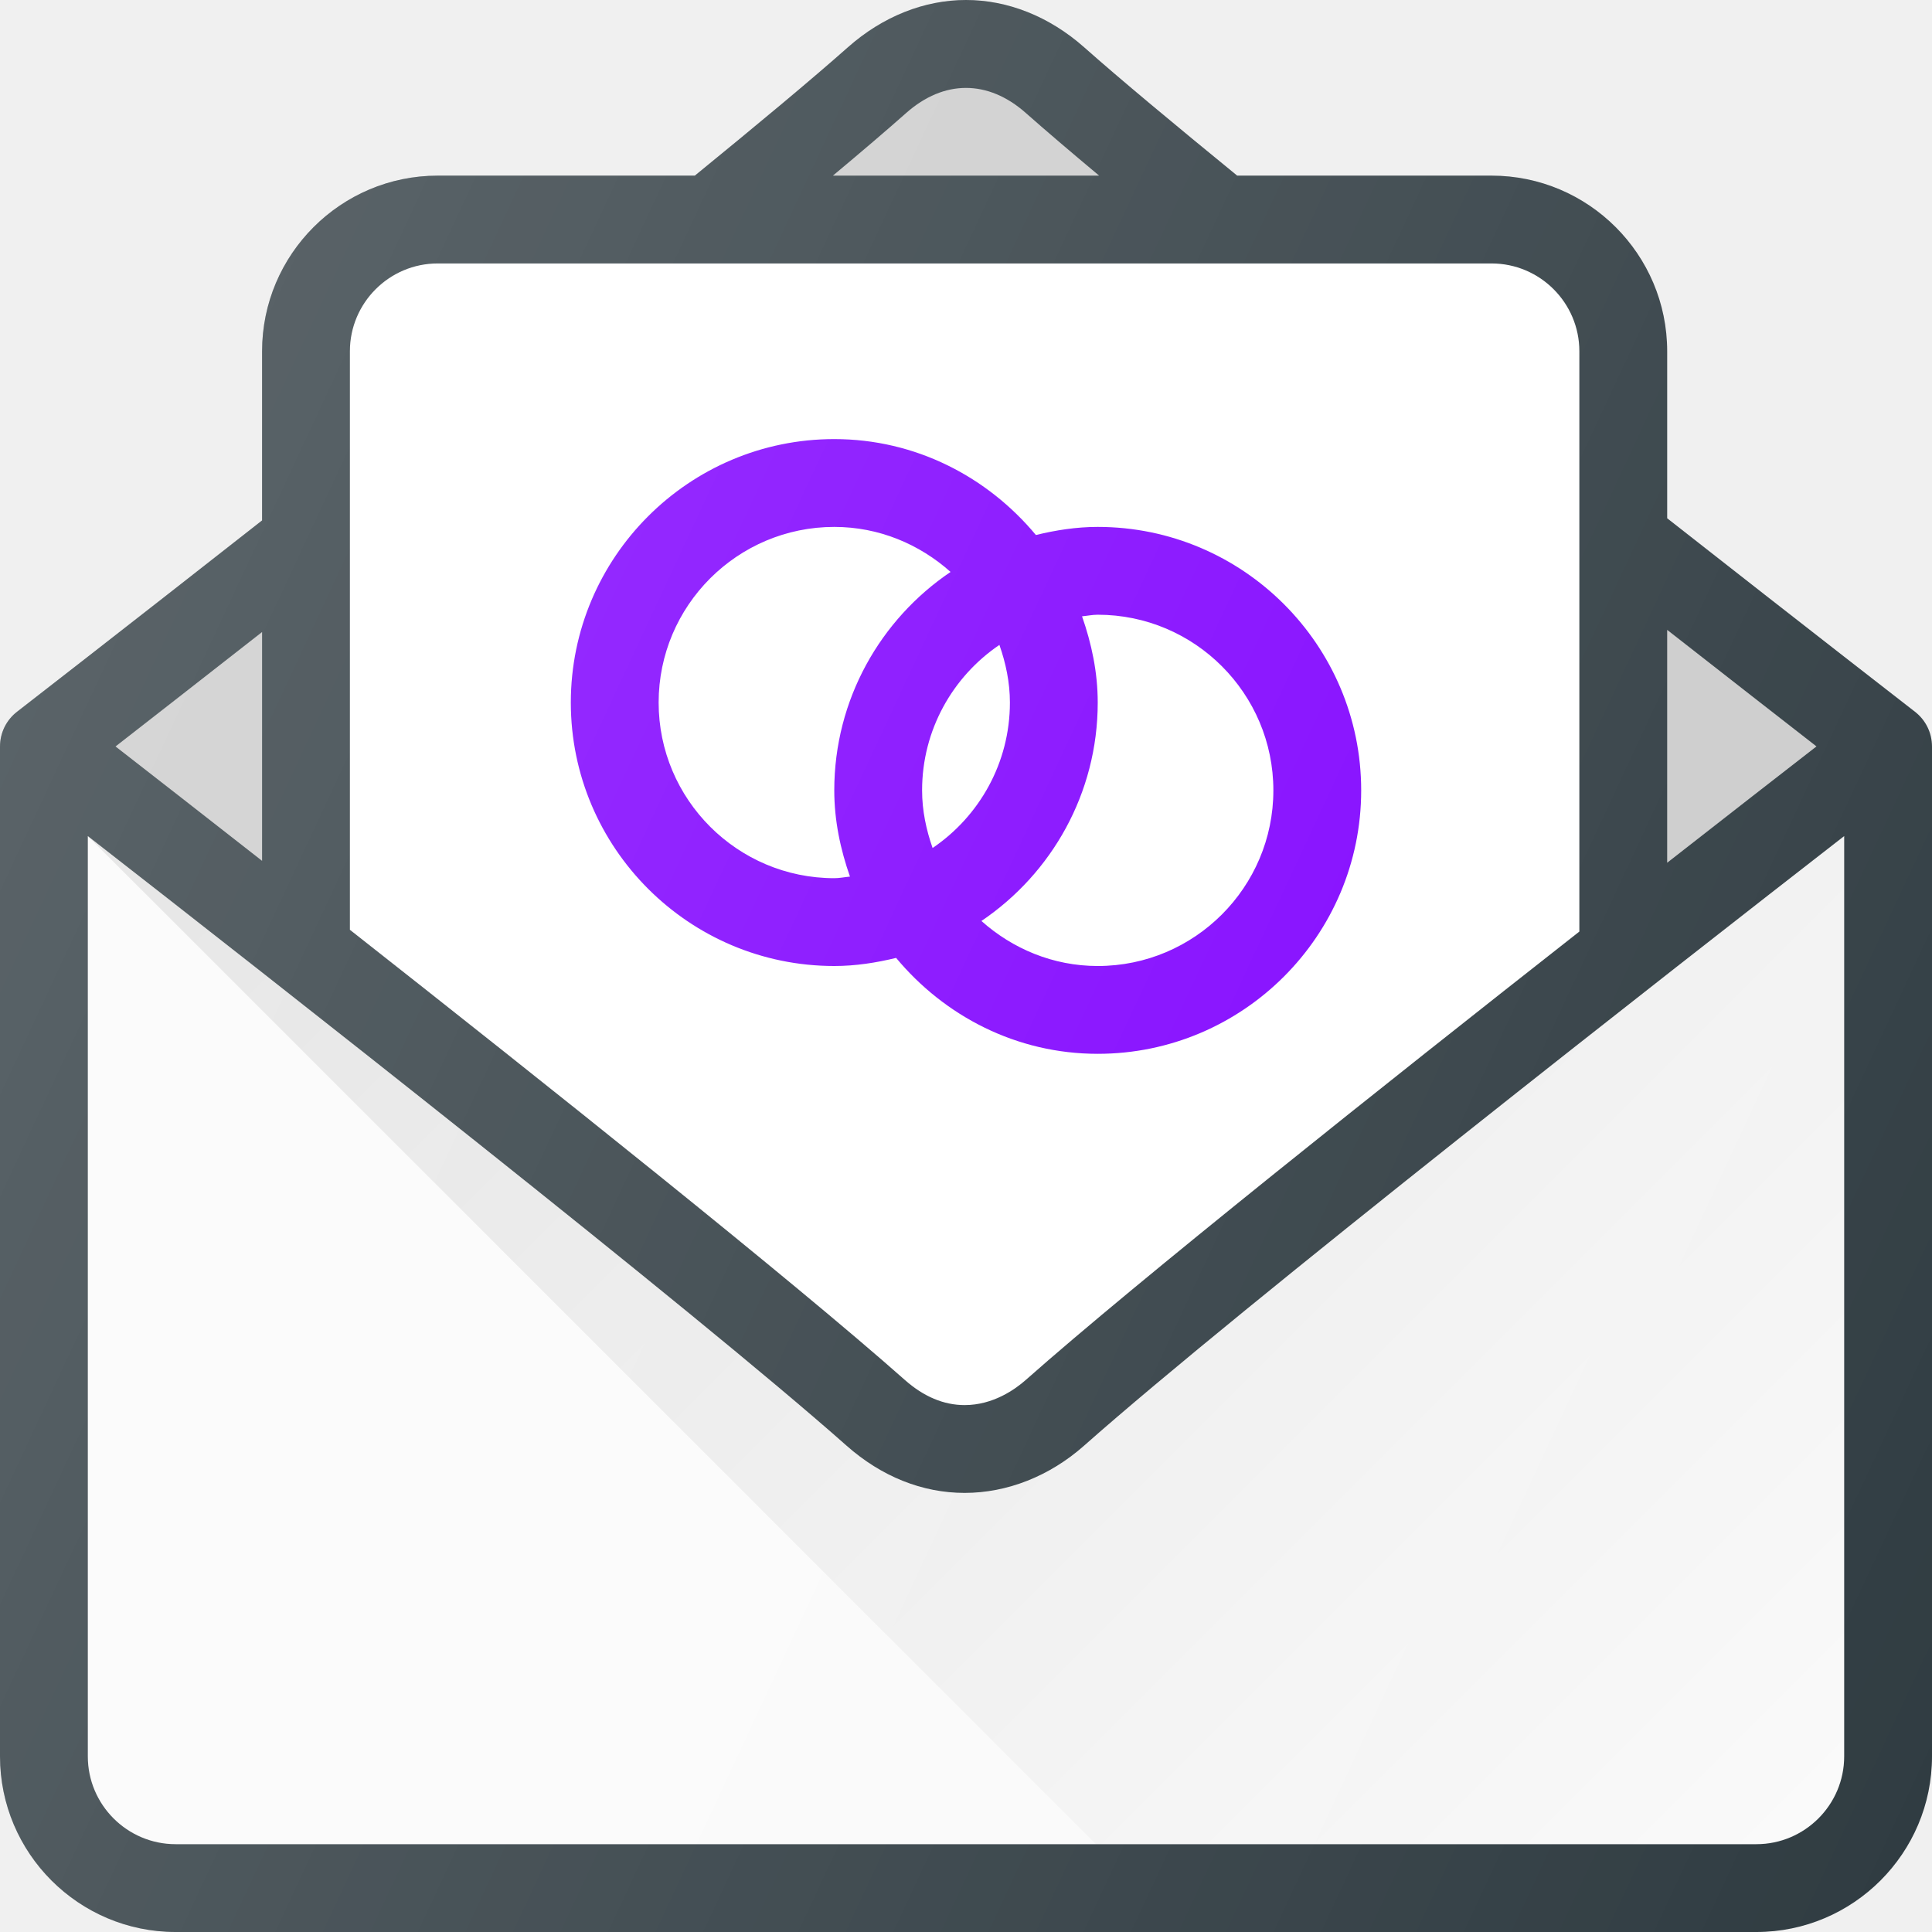
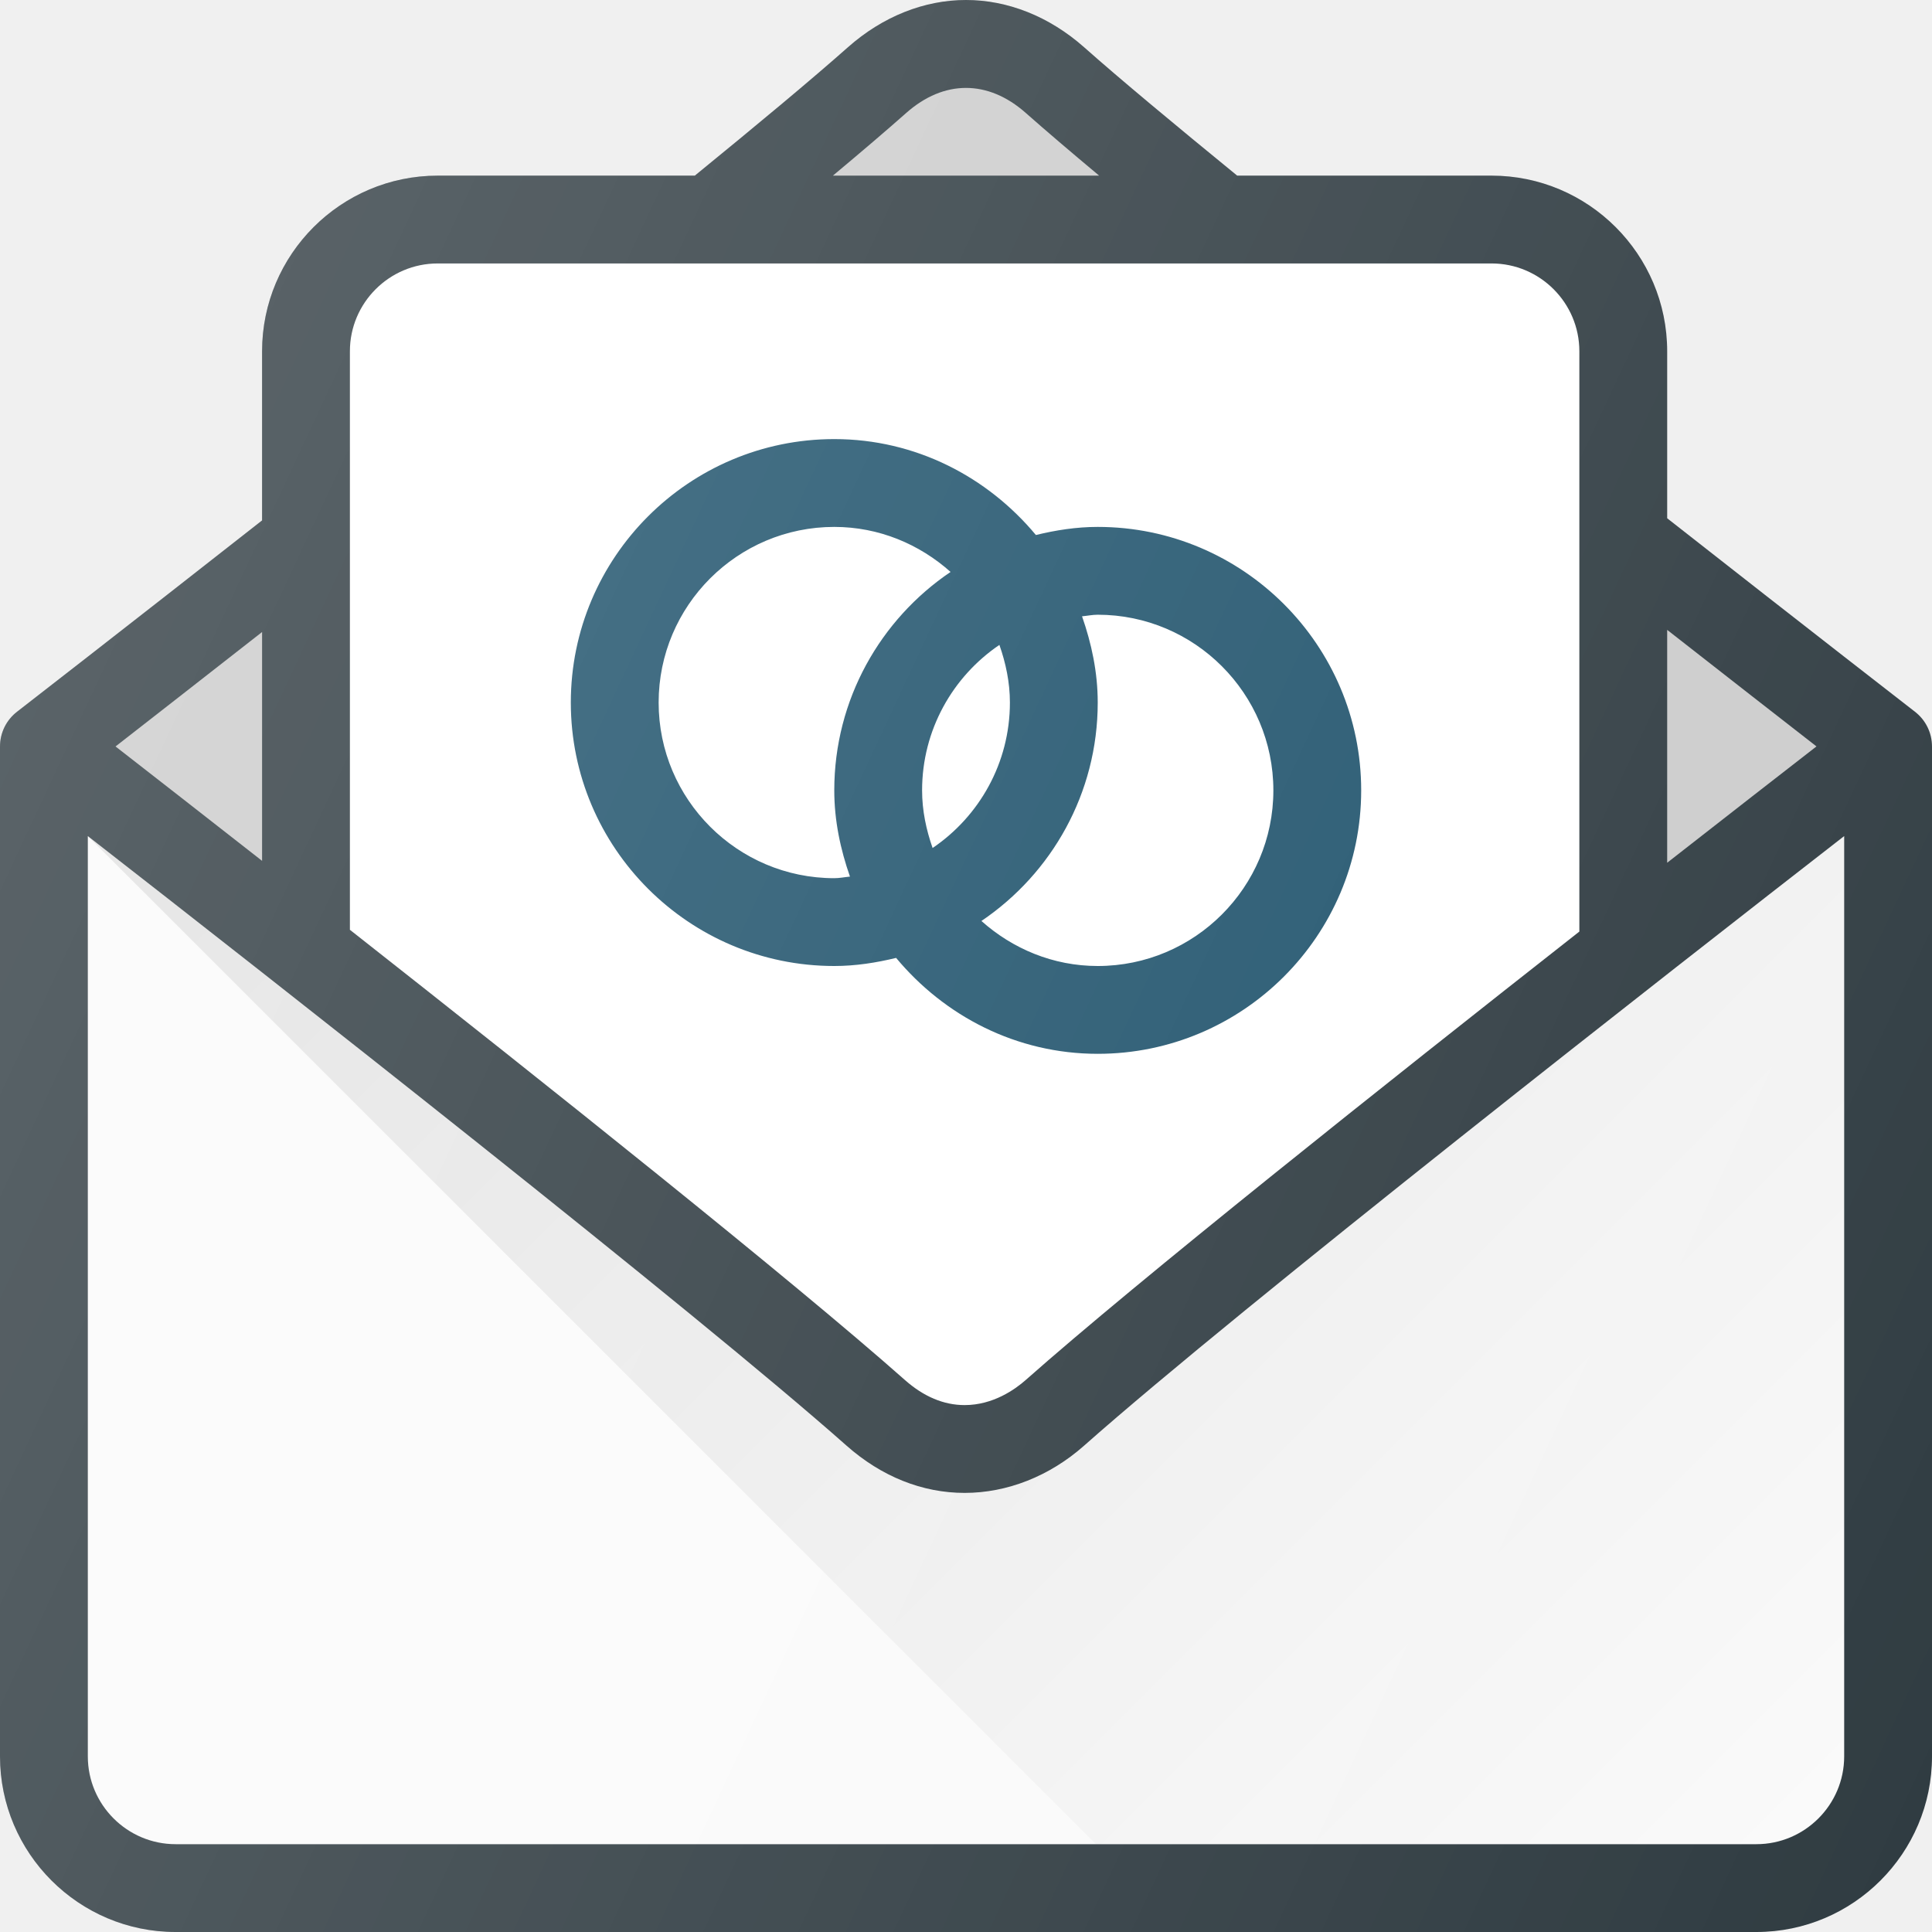
<svg xmlns="http://www.w3.org/2000/svg" version="1.1" id="Capa_1" x="0px" y="0px" viewBox="-70 162.667 469.333 469.333" enable-background="new -70 162.667 469.333 469.333" xml:space="preserve">
  <path fill="#303C42" d="M399.331,344c-0.003-3.298-1.521-6.409-4.133-8.427c0,0-26.228-20.345-60.198-47.004V248  c0-23.531-19.135-42.667-42.667-42.667h-61.792c-15.199-12.413-28.389-23.387-37.198-31.198  c-8.474-7.496-18.575-11.467-28.672-11.468c-10.106-0.001-20.209,3.976-28.671,11.469c-8.809,7.811-21.997,18.785-37.207,31.198  h-62.46c-23.531,0-42.667,19.135-42.667,42.667v41.092c-33.632,26.397-59.521,46.47-59.531,46.48  c-2.612,2.018-4.13,5.129-4.133,8.427H-70v245.333C-70,612.864-50.865,632-27.333,632h384c23.531,0,42.667-19.135,42.667-42.667V344  H399.331z" />
  <g>
    <path fill="#CCCCCC" d="M371.271,343.99c-8.398,6.518-21.207,16.48-36.271,28.259v-56.57   C350.076,327.482,362.861,337.444,371.271,343.99z" />
    <path fill="#CCCCCC" d="M150.146,190.105c9.146-8.104,19.885-8.115,29.052,0.01c4.801,4.246,10.855,9.406,17.81,15.219h-64.674   C139.29,199.52,145.345,194.356,150.146,190.105z" />
  </g>
  <path fill="#FFFFFF" d="M36.333,226.667h256c11.76,0,21.333,9.573,21.333,21.333v140.967  c-47.695,37.461-107.372,84.93-134.469,108.918c-2.573,2.281-7.938,6.115-14.865,6.115c-5.063,0-9.948-2.052-14.531-6.115  C122.413,473.634,62.602,425.986,15,388.537V248C15,236.24,24.573,226.667,36.333,226.667z" />
  <path fill="#CCCCCC" d="M-6.333,316.202v55.589c-14.771-11.569-27.336-21.361-35.604-27.79  C-33.664,337.555-21.109,327.77-6.333,316.202z" />
  <path fill="#FAFAFA" d="M356.667,610.667h-384c-11.76,0-21.333-9.573-21.333-21.333V365.779  c44.49,34.63,147.421,115.396,184.323,148.086c8.479,7.5,18.396,11.469,28.677,11.469c10.354,0,20.656-4.073,29.01-11.469  c38.35-33.96,143.323-115.968,184.656-148.093v223.561C378,601.094,368.427,610.667,356.667,610.667z" />
  <linearGradient id="SVGID_1_" gradientUnits="userSpaceOnUse" x1="-197.756" y1="182.536" x2="-182.309" y2="197.982" gradientTransform="matrix(21.3333 0 0 21.3333 4276.773 -3634.979)">
    <stop offset="0" style="stop-color:#000000;stop-opacity:0.1" />
    <stop offset="1" style="stop-color:#000000;stop-opacity:0" />
  </linearGradient>
  <path fill="url(#SVGID_1_)" d="M356.671,610.667c11.76,0,21.333-9.573,21.333-21.333V365.772  c-41.333,32.125-146.306,114.133-184.656,148.092c-8.354,7.396-18.656,11.469-29.01,11.469c-10.281,0-20.198-3.969-28.677-11.469  C98.759,481.174-4.172,400.408-48.662,365.778l244.887,244.889H356.671z" />
-   <path fill="#7F00FF" d="M132.667,397.334c5.198,0,10.181-0.793,15.022-1.967c11.749,14.113,29.22,23.3,48.978,23.3  c35.292,0,64-28.708,64-64s-28.708-64-64-64c-5.198,0-10.181,0.793-15.022,1.967c-11.749-14.113-29.22-23.301-48.978-23.301  c-35.292,0-64,28.708-64,64S97.375,397.334,132.667,397.334z M154,354.667c0-14.686,7.457-27.656,18.781-35.335  c1.544,4.409,2.552,9.072,2.552,14.001c0,14.686-7.457,27.656-18.781,35.335C155.008,364.259,154,359.597,154,354.667z M196.667,312  c23.531,0,42.667,19.135,42.667,42.667s-19.135,42.667-42.667,42.667c-10.879,0-20.71-4.214-28.253-10.938  c17.034-11.512,28.253-31,28.253-53.063c0-7.375-1.507-14.35-3.811-20.948C194.13,312.271,195.362,312,196.667,312z   M132.667,290.667c10.879,0,20.71,4.214,28.253,10.938c-17.034,11.512-28.253,31-28.253,53.063c0,7.375,1.507,14.35,3.811,20.948  c-1.276,0.116-2.507,0.385-3.811,0.385c-23.531,0-42.667-19.135-42.667-42.667S109.135,290.667,132.667,290.667z" />
+   <path fill="#21546d" d="M132.667,397.334c5.198,0,10.181-0.793,15.022-1.967c11.749,14.113,29.22,23.3,48.978,23.3  c35.292,0,64-28.708,64-64s-28.708-64-64-64c-5.198,0-10.181,0.793-15.022,1.967c-11.749-14.113-29.22-23.301-48.978-23.301  c-35.292,0-64,28.708-64,64S97.375,397.334,132.667,397.334z M154,354.667c0-14.686,7.457-27.656,18.781-35.335  c1.544,4.409,2.552,9.072,2.552,14.001c0,14.686-7.457,27.656-18.781,35.335C155.008,364.259,154,359.597,154,354.667z M196.667,312  c23.531,0,42.667,19.135,42.667,42.667s-19.135,42.667-42.667,42.667c-10.879,0-20.71-4.214-28.253-10.938  c17.034-11.512,28.253-31,28.253-53.063c0-7.375-1.507-14.35-3.811-20.948C194.13,312.271,195.362,312,196.667,312z   M132.667,290.667c10.879,0,20.71,4.214,28.253,10.938c-17.034,11.512-28.253,31-28.253,53.063c0,7.375,1.507,14.35,3.811,20.948  c-1.276,0.116-2.507,0.385-3.811,0.385c-23.531,0-42.667-19.135-42.667-42.667S109.135,290.667,132.667,290.667z" />
  <linearGradient id="SVGID_2_" gradientUnits="userSpaceOnUse" x1="-203.443" y1="185.734" x2="-180.755" y2="196.314" gradientTransform="matrix(21.3333 0 0 21.3333 4276.773 -3634.979)">
    <stop offset="0" style="stop-color:#FFFFFF;stop-opacity:0.2" />
    <stop offset="1" style="stop-color:#FFFFFF;stop-opacity:0" />
  </linearGradient>
  <path fill="url(#SVGID_2_)" d="M399.331,344c-0.003-3.298-1.521-6.409-4.133-8.427c0,0-26.228-20.345-60.198-47.004V248  c0-23.531-19.135-42.667-42.667-42.667h-61.792c-15.199-12.413-28.389-23.387-37.198-31.198  c-8.474-7.496-18.575-11.467-28.672-11.468c-10.106-0.001-20.209,3.976-28.671,11.469c-8.809,7.811-21.997,18.785-37.207,31.198  h-62.46c-23.531,0-42.667,19.135-42.667,42.667v41.092c-33.632,26.397-59.521,46.47-59.531,46.48  c-2.612,2.018-4.13,5.129-4.133,8.427H-70v245.333C-70,612.864-50.865,632-27.333,632h384c23.531,0,42.667-19.135,42.667-42.667V344  H399.331z" />
</svg>
